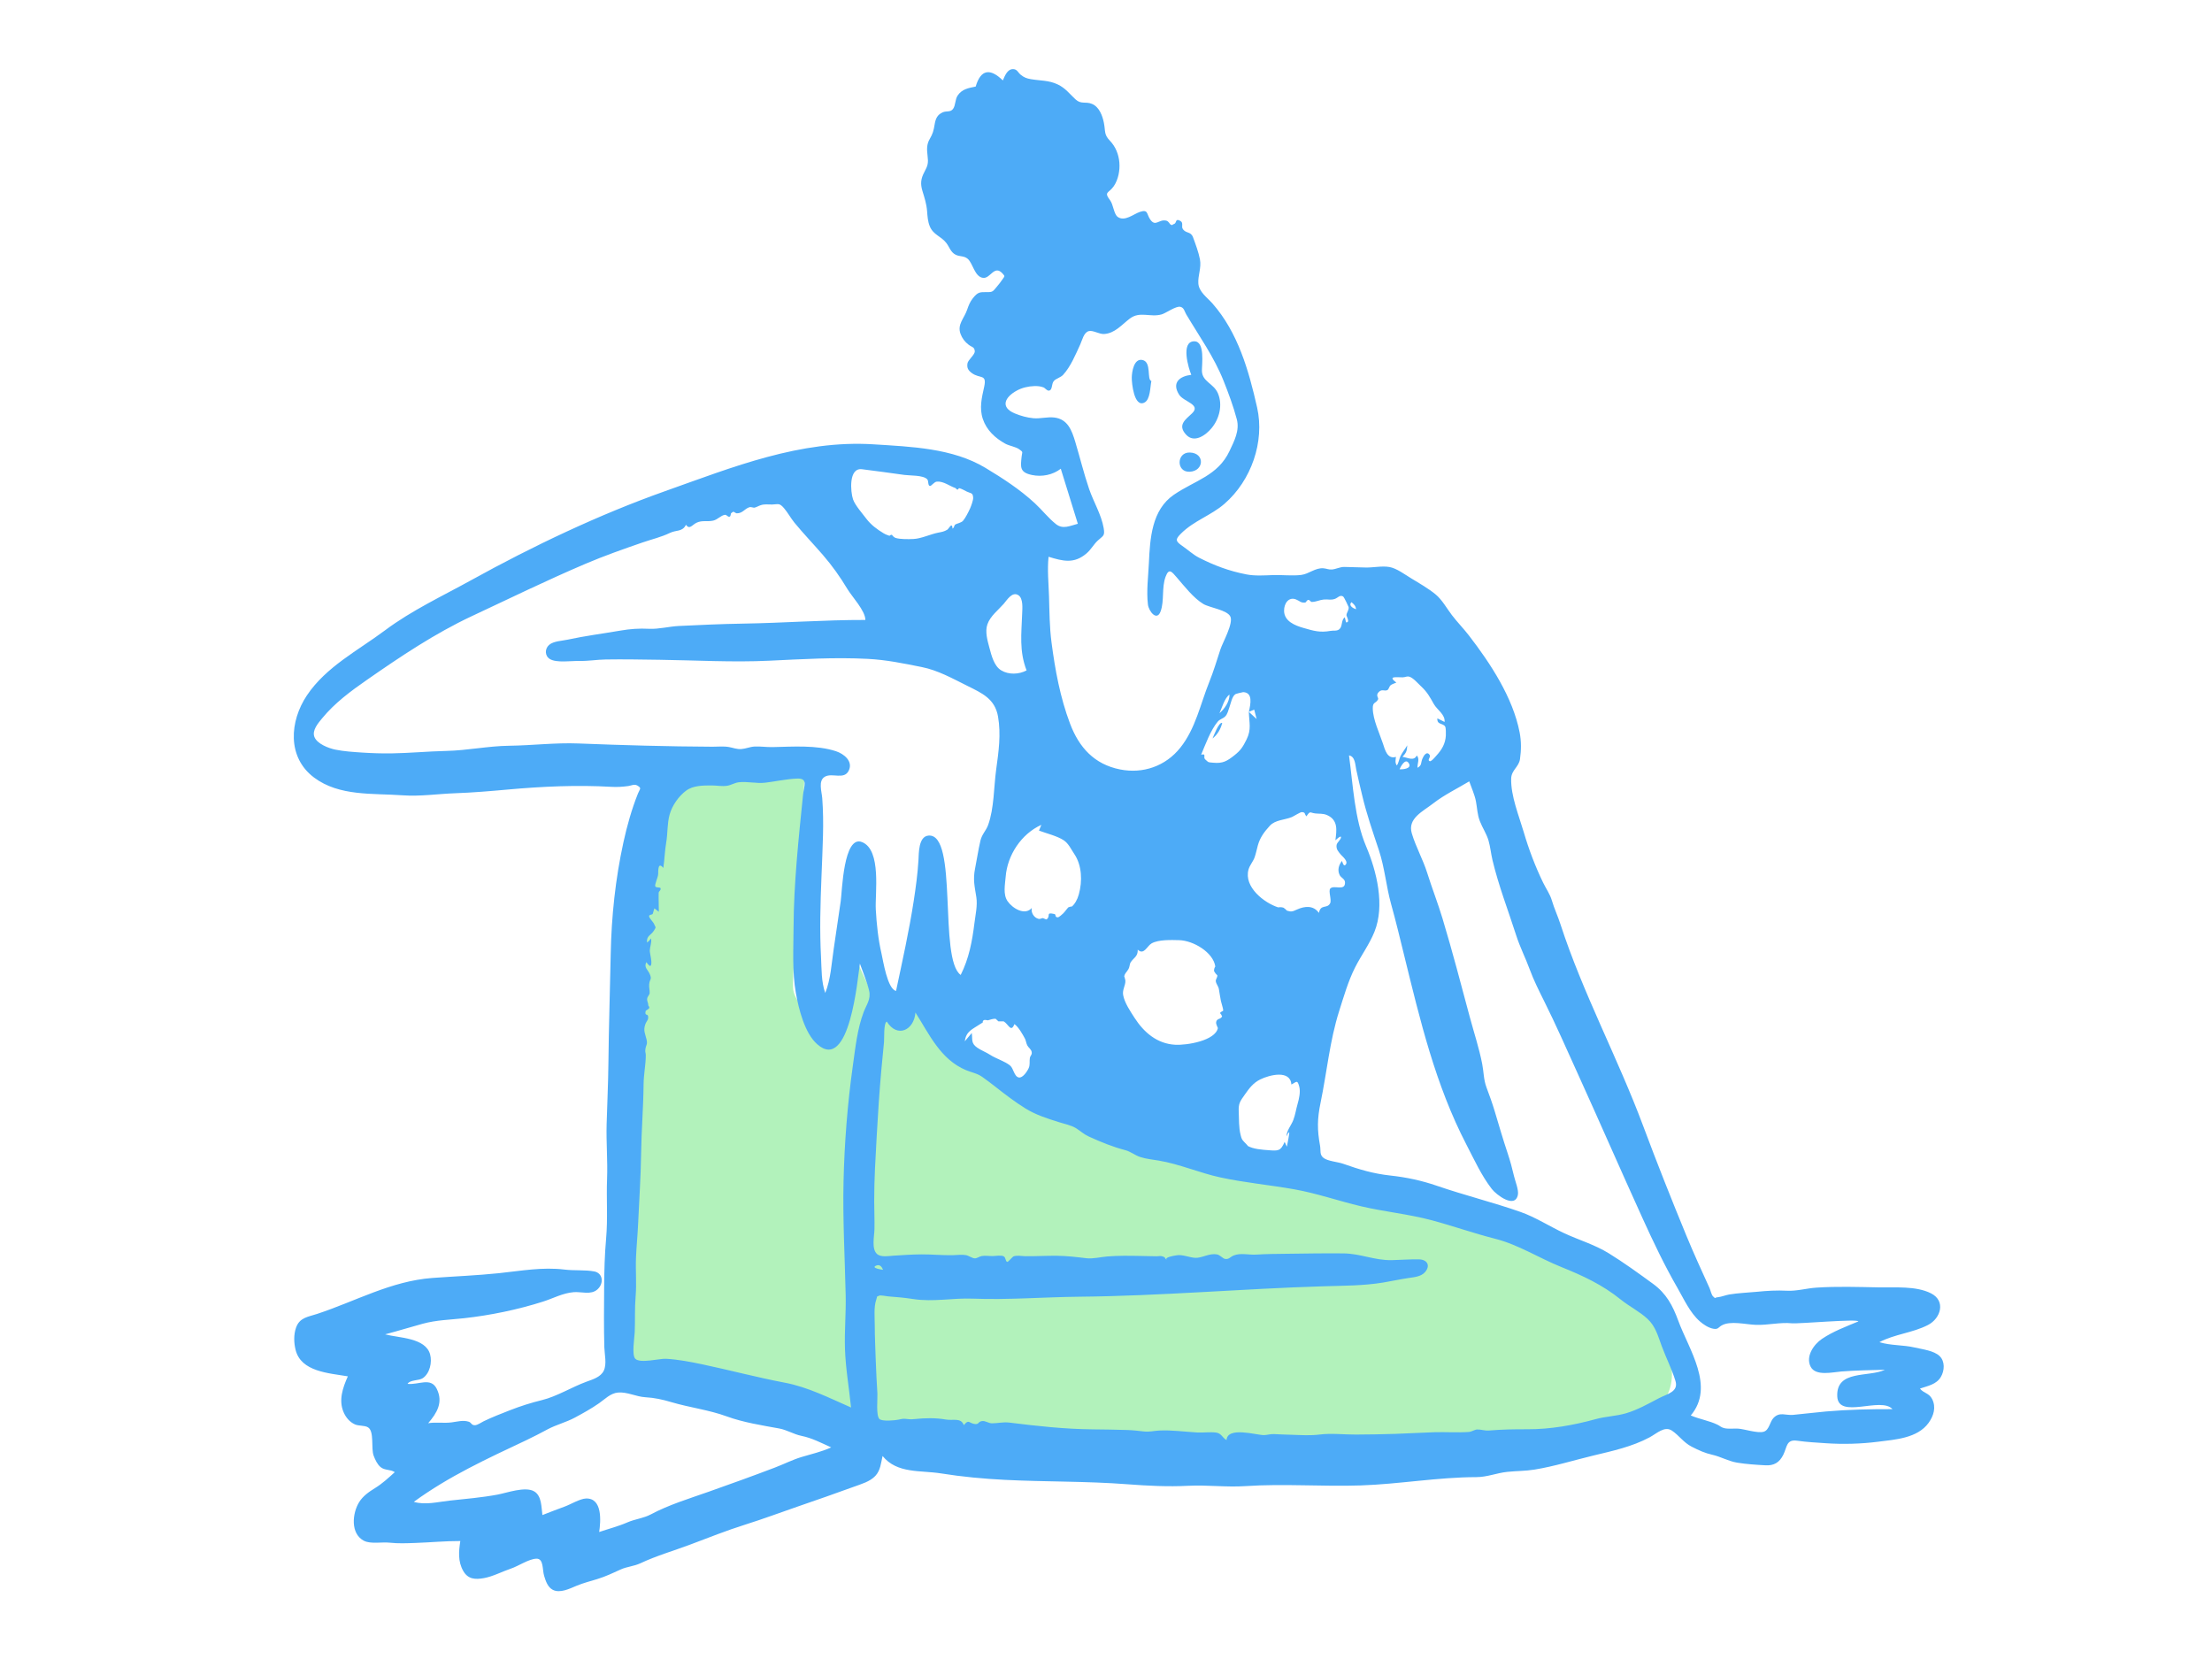
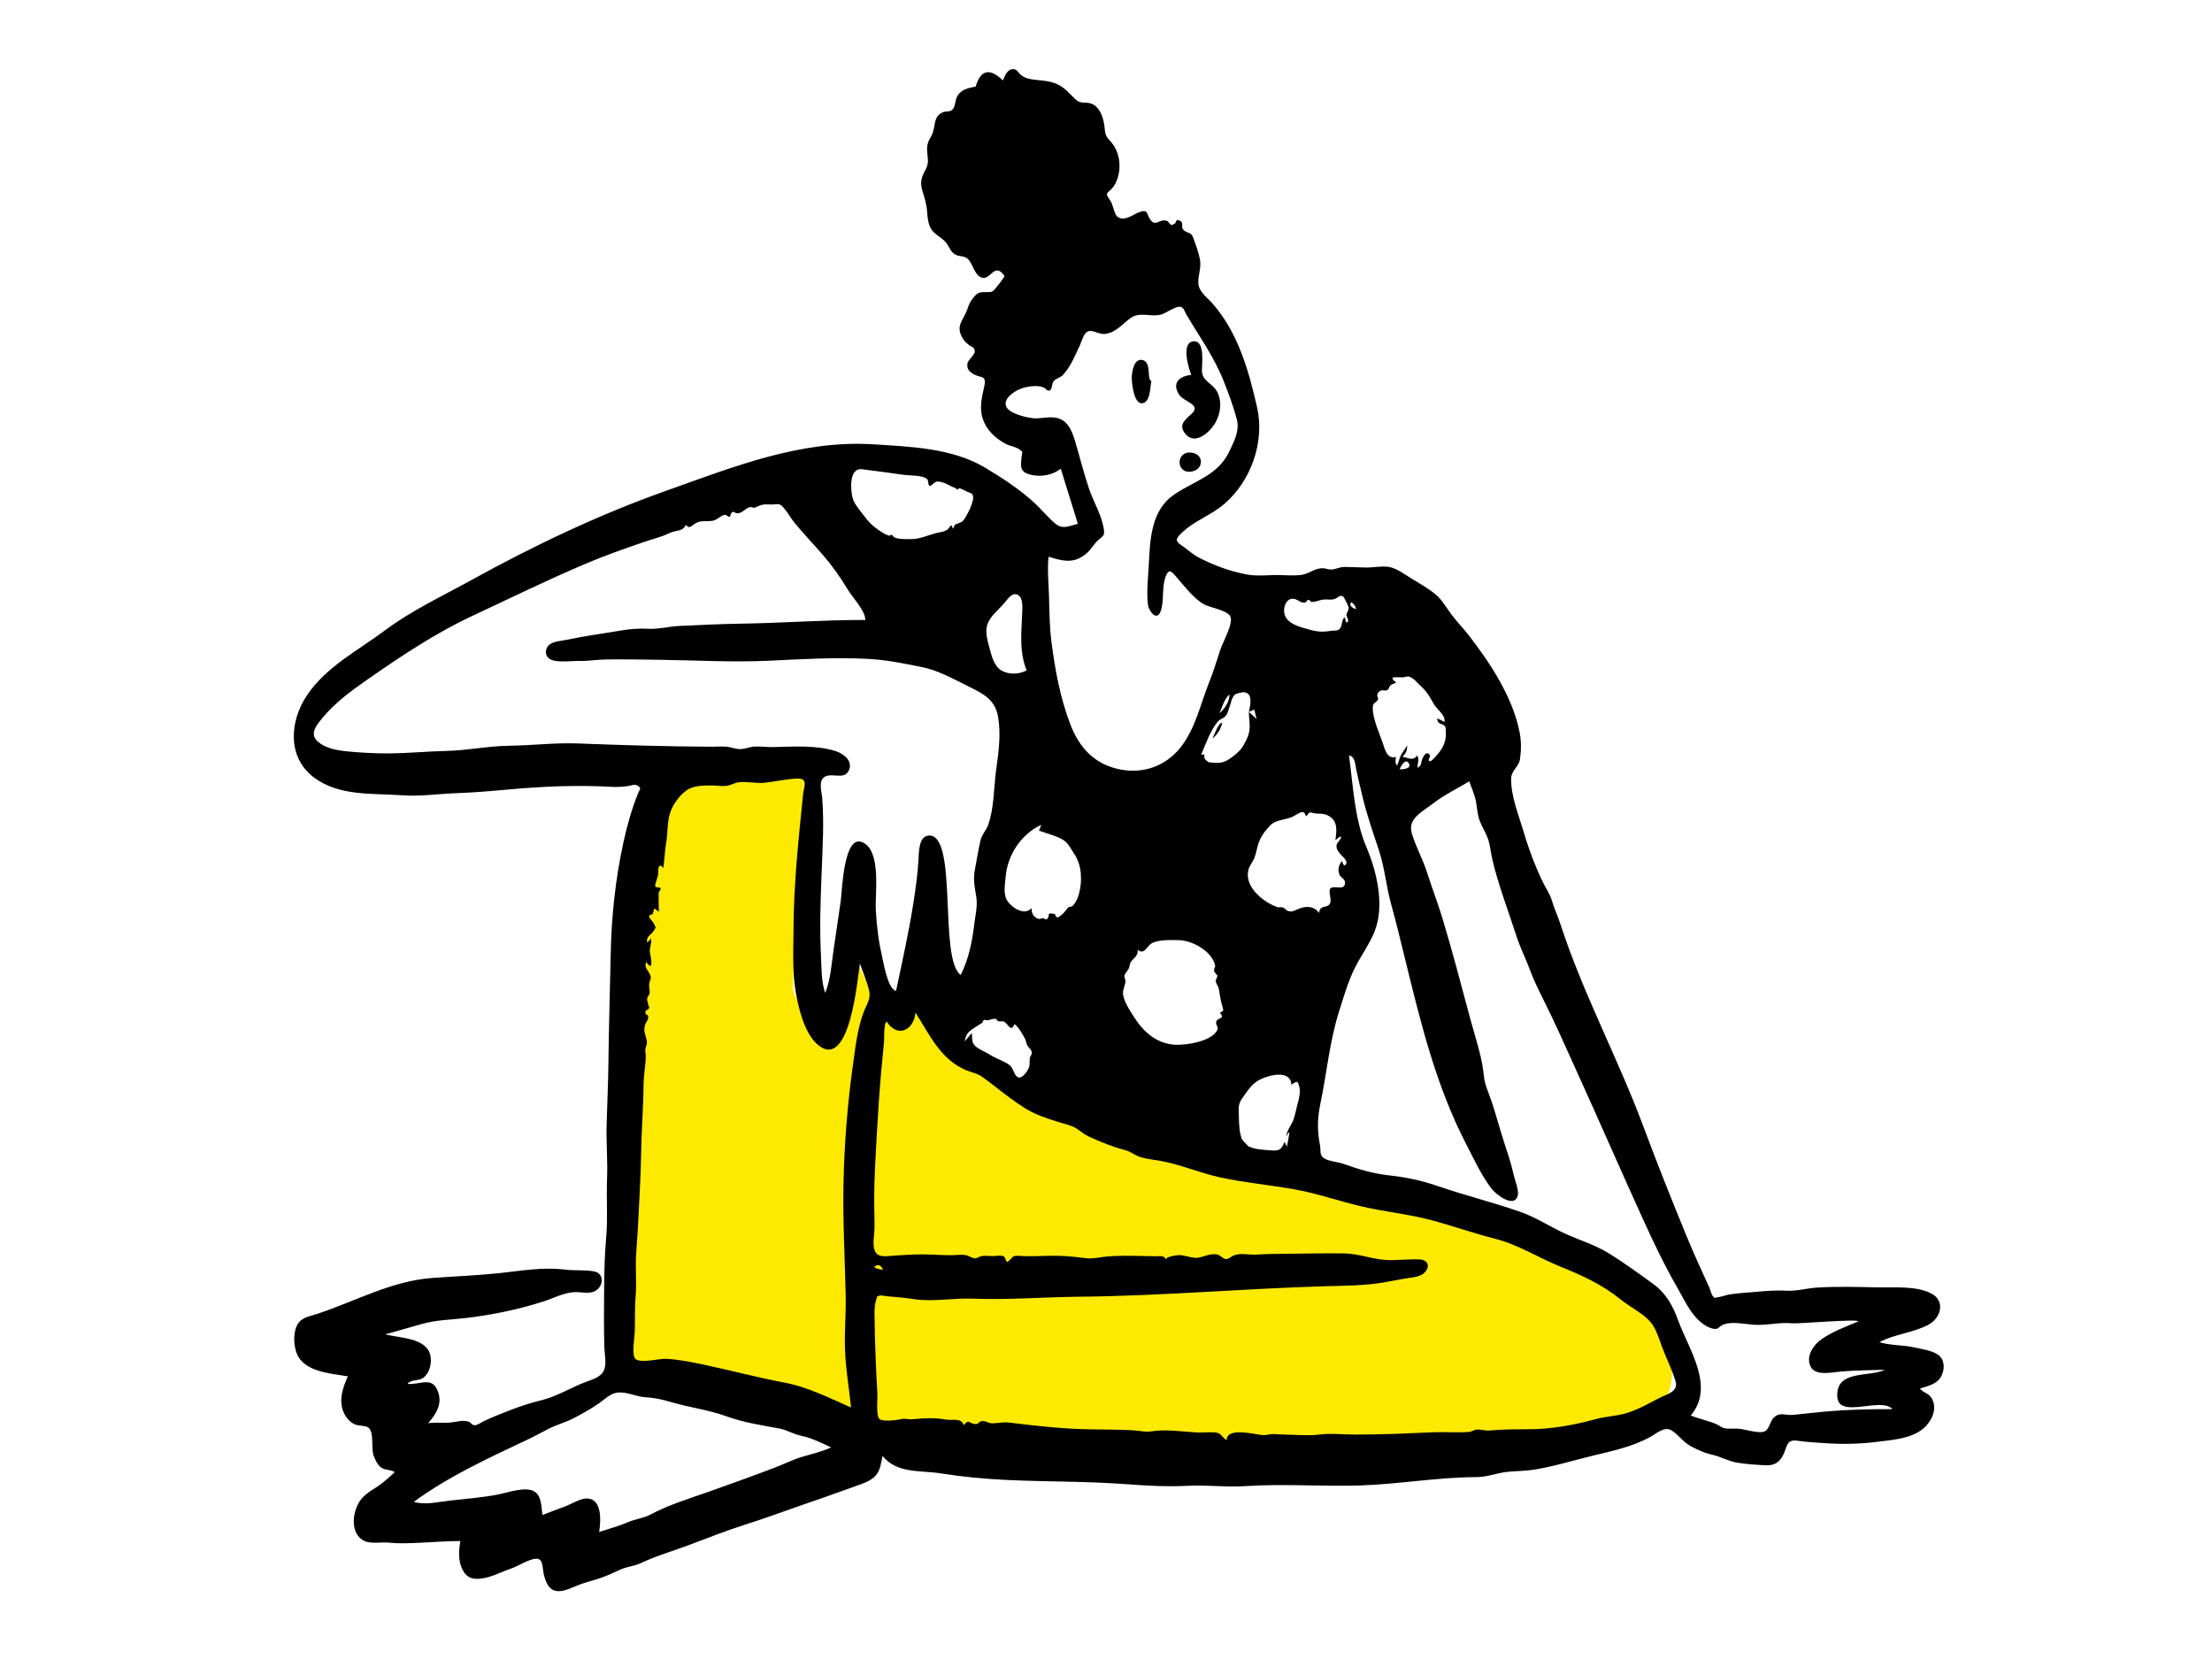
<svg xmlns="http://www.w3.org/2000/svg" viewBox="0 0 1024 768" version="1.1">
  <g id="react-group-118" stroke="none" stroke-width="1" fill="#FFFFFF00" fill-rule="evenodd">
    <g id="react-group-119">
      <rect id="react-rect-121" x="0" y="0" width="1024" height="768" />
-       <path d="M281.53,633.818 C281.649,593.193 282.43,552.554 283.801,511.952 C284.819,481.861 286.123,451.747 288.646,421.738 C289.645,409.851 290.807,397.952 292.636,386.159 C293.769,378.858 294.81,370.902 297.891,364.103 C298.9,361.878 299.874,360.432 302.02,359.293 C309.956,355.082 320.829,354.462 329.578,353.574 C343.922,352.116 358.441,351.697 372.855,351.993 C372.01,367.498 371.166,383.002 370.322,398.505 C369.672,410.445 369.021,422.387 368.371,434.327 C367.961,441.863 366.971,449.615 367.127,457.163 C367.254,463.313 374.486,469.199 378.162,474 C382.671,460.207 387.18,446.414 391.69,432.622 C394.074,438.777 396.622,444.88 399.394,450.87 C401.223,454.822 403.085,458.889 405.51,462.521 C407.726,465.839 408.375,466.307 412.226,465.74 C416.862,465.06 420.382,463.685 423.122,467.13 C425.551,470.185 427.813,473.301 430.449,476.202 C459.556,508.214 504.41,528.096 545.971,537.09 C570.45,542.385 595.144,546.687 619.613,552.087 C656.973,560.333 695.347,568.465 731.03,582.559 C736.622,584.769 742.275,587.141 747.377,590.356 C753.003,593.899 757.021,599.26 760.914,604.567 C770.426,617.538 781.577,638.811 766.906,652.347 C755.659,662.726 738.086,663.768 723.475,664.936 C708.372,666.144 693.216,666.732 678.075,667.225 C636.835,668.564 595.556,668.855 554.297,668.894 C516.6,668.923 478.897,668.71 441.207,667.989 C424.108,667.662 407.631,668.058 391.086,663.67 C357.224,654.692 323.459,645.343 289.68,636.059 C286.964,635.313 284.247,634.567 281.53,633.818" id="react-path-122" fill="#B2F2BB" />
-       <g id="react-group-120" transform="translate(135.9999, 31.99952)" fill="#4DABF7">
+       <path d="M281.53,633.818 C281.649,593.193 282.43,552.554 283.801,511.952 C284.819,481.861 286.123,451.747 288.646,421.738 C289.645,409.851 290.807,397.952 292.636,386.159 C293.769,378.858 294.81,370.902 297.891,364.103 C298.9,361.878 299.874,360.432 302.02,359.293 C309.956,355.082 320.829,354.462 329.578,353.574 C343.922,352.116 358.441,351.697 372.855,351.993 C372.01,367.498 371.166,383.002 370.322,398.505 C369.672,410.445 369.021,422.387 368.371,434.327 C367.961,441.863 366.971,449.615 367.127,457.163 C367.254,463.313 374.486,469.199 378.162,474 C382.671,460.207 387.18,446.414 391.69,432.622 C394.074,438.777 396.622,444.88 399.394,450.87 C401.223,454.822 403.085,458.889 405.51,462.521 C407.726,465.839 408.375,466.307 412.226,465.74 C416.862,465.06 420.382,463.685 423.122,467.13 C425.551,470.185 427.813,473.301 430.449,476.202 C459.556,508.214 504.41,528.096 545.971,537.09 C570.45,542.385 595.144,546.687 619.613,552.087 C656.973,560.333 695.347,568.465 731.03,582.559 C736.622,584.769 742.275,587.141 747.377,590.356 C753.003,593.899 757.021,599.26 760.914,604.567 C770.426,617.538 781.577,638.811 766.906,652.347 C755.659,662.726 738.086,663.768 723.475,664.936 C708.372,666.144 693.216,666.732 678.075,667.225 C636.835,668.564 595.556,668.855 554.297,668.894 C516.6,668.923 478.897,668.71 441.207,667.989 C424.108,667.662 407.631,668.058 391.086,663.67 C357.224,654.692 323.459,645.343 289.68,636.059 C286.964,635.313 284.247,634.567 281.53,633.818" id="react-path-122" fill="#FEEA00" />
+       <g id="react-group-120" transform="translate(135.9999, 31.99952)" fill="#000000">
        <path d="M489.631,246.773 C488.049,248.417 490.613,249.683 491.767,250.042 C491.581,248.456 490.816,247.739 489.631,246.773 L489.631,246.773 Z M272.801,555.823 C272.191,554.385 271.281,553.202 269.618,553.881 C266.868,555.002 272.431,555.808 272.801,555.823 L272.801,555.823 Z M511.891,324.111 C513.028,324.252 517.677,323.961 516.24,321.431 C514.574,318.499 512.284,323.203 511.891,324.111 L511.891,324.111 Z M428.524,298.172 C430.968,296.077 433.158,292.874 433.184,289.546 C430.88,291.075 429.649,295.807 428.524,298.172 L428.524,298.172 Z M487.131,256.108 C489.167,256.211 487.304,253.345 487.324,252.774 C487.366,251.549 488.512,250.497 488.326,249.044 C488.319,248.985 486.267,244.391 485.726,244.099 C484.203,243.279 483.318,244.782 481.951,245.247 C479.927,245.936 478.939,245.328 476.766,245.54 C474.851,245.727 473.238,246.659 471.236,246.658 C470.761,246.658 470.235,245.65 469.689,245.706 C468.838,245.793 468.757,246.878 468.155,246.932 C466.04,247.12 465.917,246.28 463.944,245.491 C460.665,244.179 458.364,247.231 458.438,250.838 C458.535,255.616 463.519,257.569 467.338,258.667 C472.263,260.082 474.999,260.935 480.003,260.044 C481.45,259.785 482.92,260.246 484.062,259.248 C485.597,257.906 484.783,255.075 486.535,253.767 C486.734,254.547 486.932,255.328 487.131,256.108 L487.131,256.108 Z M313.862,446.209 C314.271,449.331 313.413,450.939 316.442,453.031 C318.23,454.267 320.478,455.08 322.372,456.318 C325.115,458.111 329.226,459.263 331.659,461.325 C333.204,462.634 333.479,466.34 335.621,466.789 C337.444,467.17 339.617,463.876 340.242,462.393 C340.934,460.75 340.472,459.397 340.753,457.756 C340.942,456.655 341.766,456.426 341.621,455.132 C341.47,453.775 340.154,453.058 339.582,451.981 C339.07,451.016 338.915,449.647 338.514,448.885 C337.567,447.092 335.466,443.283 333.593,442.096 C332.015,446.238 330.819,442.041 328.631,440.825 C327.815,440.803 326.998,440.795 326.182,440.804 C325.759,440.401 325.328,440.006 324.891,439.62 C323.882,439.526 322.22,440.065 321.31,440.346 C320.81,440.232 320.303,440.165 319.789,440.146 C319.107,440.345 318.836,440.725 318.98,441.285 C319.277,441.149 317.629,442.149 317.472,442.256 C314.219,444.466 311.235,445.348 310.632,450.049 C311.709,448.77 312.786,447.489 313.862,446.209 L313.862,446.209 Z M339.232,278.355 C335.754,269.341 336.858,261.399 337.194,251.964 C337.273,249.749 337.745,244.997 335.43,243.527 C332.541,241.694 330.137,245.84 328.628,247.556 C326.038,250.501 322.423,253.205 321.096,257.027 C319.924,260.399 321.133,264.536 322.027,267.877 C322.991,271.477 324.183,276.317 327.46,278.311 C330.96,280.44 335.705,280.231 339.232,278.355 L339.232,278.355 Z M461.836,470.061 C461.335,463.152 451.726,465.573 447.405,467.703 C444.174,469.296 442.366,471.725 440.331,474.613 C438.021,477.892 437.264,478.808 437.448,482.706 C437.617,486.262 437.419,489.839 438.31,493.377 C438.762,495.173 438.863,495.49 440.055,496.727 C440.052,496.724 442.119,498.783 441.544,498.454 C444.21,499.976 448.186,500.231 451.318,500.467 C455.795,500.803 456.872,500.864 458.689,496.609 C459.038,497.35 459.388,498.09 459.736,498.831 C459.848,498.307 461.092,492.092 460.805,492.153 C460.303,492.261 459.764,493.707 459.518,494.075 C459.674,491.212 461.712,489.072 462.699,486.519 C463.608,484.172 463.981,481.514 464.682,479.086 C465.36,476.736 466.119,473.467 465.463,471.028 C464.591,467.789 464.316,468.711 461.836,470.061 L461.836,470.061 Z M519.85,317.765 C521.411,319.236 520.02,321.615 520.223,323.437 C522.345,322.136 521.609,321.439 522.431,319.322 C522.96,317.959 524.52,315.351 525.882,317.585 C526.455,318.524 524.561,319.814 525.843,320.366 C526.597,320.69 528.603,318.166 528.97,317.769 C531.499,315.031 533.117,312.232 533.326,308.498 C533.384,307.476 533.369,304.926 533.006,304.339 C531.955,302.645 529.159,303.647 529.399,300.55 C530.512,301.104 531.625,301.657 532.738,302.211 C533.084,298.728 529.325,296.667 527.754,293.903 C525.964,290.754 524.802,288.463 521.886,285.754 C520.54,284.503 518.35,281.926 516.602,281.324 C515.243,280.856 514.692,281.547 513.321,281.56 C510.455,281.587 506.147,280.812 510.414,283.992 C509.547,284.399 508.408,284.652 507.669,285.293 C507.121,285.768 506.916,287.125 506.274,287.45 C504.888,288.15 503.851,286.784 502.286,288.339 C500.639,289.978 502.325,291.011 501.958,291.733 C500.903,293.81 499.451,292.777 499.498,295.943 C499.575,301.163 502.581,307.342 504.199,312.22 C505.15,315.087 506.213,319.57 510.224,318.395 C510.072,319.775 509.723,321.113 510.619,322.344 C511.456,321.359 511.756,319.197 512.32,318.04 C513.152,316.336 514.506,314.69 515.462,313.033 C515.322,315.652 515.038,316.38 513.258,318.363 C515.6,318.65 518.485,320.527 519.85,317.765 L519.85,317.765 Z M348.491,393.627 C350.639,392 347.818,390.185 352.056,391.108 C353.137,391.344 352.051,392.608 353.683,392.654 C354.299,392.671 355.81,391.155 356.237,390.799 C356.628,390.473 358.384,388.106 358.666,387.953 C358.194,388.207 360.798,387.198 359.985,387.853 C361.536,386.604 362.717,384.55 363.414,382.053 C365.124,375.932 364.88,368.618 361.335,363.36 C359.849,361.156 358.663,358.466 356.424,356.987 C353.387,354.981 348.367,353.788 344.975,352.514 L346.073,349.843 C336.761,354.052 330.339,363.877 329.555,373.859 C329.273,377.45 328.25,382.01 330.437,385.193 C332.719,388.516 338.474,392.009 341.652,388.318 C341.169,390.375 342.586,392.835 344.76,393.363 C345.582,393.563 346.358,392.966 346.722,393.019 C347.185,393.085 348.162,393.693 348.491,393.627 L348.491,393.627 Z M263.011,185.217 C256.754,184.472 257.724,195.774 258.898,199.168 C259.844,201.906 263.235,205.716 265.029,208.101 C267.167,210.942 270.019,213.063 273.052,214.876 C274.092,215.497 274.853,215.696 275.75,216.043 C276.069,215.726 276.45,215.561 276.895,215.547 C277.286,216.199 277.84,216.687 278.556,217.01 C280.831,217.718 284.596,217.61 286.857,217.515 C290.501,217.361 294.756,215.264 298.381,214.565 C300.075,214.238 301.018,214.106 302.516,213.226 C303.271,212.783 304.749,209.368 304.96,212.722 C305.894,212.147 305.599,211.201 306.282,210.78 C306.934,210.378 309.019,209.991 309.796,209.106 C310.88,207.872 312.321,205.057 313.075,203.371 C313.56,202.289 314.588,199.501 314.507,198.375 C314.335,195.99 313.566,196.539 311.528,195.551 C310.166,194.891 309.382,194.338 308.021,193.973 C307.863,193.931 307.485,194.744 307.218,194.674 C306.751,194.553 306.563,194.015 306.236,193.91 C303.75,193.104 300.816,190.715 297.742,190.946 C296.415,191.046 295.172,193.068 294.49,192.965 C293.442,192.806 293.965,190.654 293.234,189.874 C291.369,187.888 285.147,188.209 282.731,187.865 C276.164,186.929 269.59,186.056 263.011,185.217 L263.011,185.217 Z M482.19,357.004 C482.789,352.315 483.527,347.658 478.385,345.35 C476.455,344.484 474.849,344.797 472.87,344.562 C470.299,344.256 470.673,343.149 468.765,345.908 C467.71,344.553 468.411,344.113 466.684,343.952 C465.971,343.886 462.86,345.91 462.051,346.241 C458.676,347.622 454.378,347.494 451.832,350.279 C449.358,352.986 447.357,355.588 446.314,359.281 C445.788,361.141 445.442,363.068 444.792,364.894 C444.089,366.869 442.508,368.571 441.967,370.546 C439.764,378.586 449.129,385.924 455.707,388.057 C456.554,387.883 457.385,387.938 458.2,388.22 C458.774,388.599 459.288,389.046 459.744,389.561 C461.814,390.21 462.306,389.996 464.412,389.046 C467.884,387.481 471.94,386.948 474.568,390.61 C475.379,386.348 478.338,388.884 479.761,386.139 C480.547,384.625 478.83,380.431 479.825,379.34 C481.514,377.487 486.782,380.782 486.646,376.454 C486.596,374.877 484.804,374.355 484.183,373.109 C483.068,370.872 483.687,368.504 485.237,366.538 C485.382,366.877 485.943,369.106 486.686,368.516 C488.656,366.949 485.417,364.481 484.71,363.626 C483.545,362.217 482.485,361.141 482.745,359.174 C482.906,357.954 484.863,356.685 484.793,355.499 C484.739,354.596 482.321,356.899 482.19,357.004 L482.19,357.004 Z M390.691,407.629 C390.824,410.916 388.724,411.345 387.341,413.606 C386.965,414.222 386.94,415.697 386.414,416.6 C385.432,418.293 384.749,418.398 384.434,420.047 C384.469,419.863 384.96,421.681 384.972,421.888 C385.107,424.208 383.494,426.063 383.938,428.614 C384.561,432.203 387.288,436.2 389.211,439.185 C393.558,445.933 399.635,451.164 407.96,451.641 C413.52,451.96 426.601,449.737 427.793,443.924 C427.479,443.25 427.213,442.556 426.996,441.842 C426.868,440.809 427.251,440.104 428.145,439.727 C428.831,439.546 429.368,439.165 429.755,438.582 C429.567,437.991 429.257,437.471 428.827,437.023 C428.981,436.245 430.292,436.207 430.271,435.705 C430.232,434.771 429.41,432.43 429.19,431.365 C428.808,429.525 428.599,427.773 428.264,425.921 C427.992,424.423 427.073,423.683 426.837,422.309 C426.675,421.372 427.627,420.522 427.546,419.528 C426.92,418.967 426.411,418.313 426.021,417.566 C425.977,416.79 426.168,416.07 426.594,415.407 C425.66,408.87 416.41,403.379 409.83,403.229 C406.295,403.148 400.259,402.894 397.08,404.741 C394.955,405.975 393.53,410.352 390.691,407.629 L390.691,407.629 Z M248.782,638.044 C244.135,635.949 239.973,633.717 234.996,632.7 C231.404,631.965 228.32,629.947 224.71,629.289 C216.713,627.831 208.076,626.486 200.406,623.682 C192.182,620.674 183.226,619.597 174.797,617.097 C170.647,615.866 167.025,615.059 162.733,614.821 C158.551,614.59 154.252,612.258 150.072,612.652 C146.578,612.982 144.086,615.666 141.352,617.579 C137.807,620.06 133.941,622.199 130.131,624.248 C126.088,626.423 121.584,627.513 117.594,629.634 C114.281,631.394 111.027,633.112 107.611,634.726 C89.462,643.302 71.937,651.313 55.57,663.245 C60.848,664.851 66.852,663.25 72.097,662.684 C79.552,661.878 86.98,661.273 94.361,659.892 C98.68,659.085 107.11,656.004 111.234,658.372 C114.858,660.452 114.58,665.792 115.1,669.364 C118.521,668.044 121.927,666.69 125.378,665.45 C128.092,664.475 132.496,661.794 135.262,661.7 C142.967,661.439 142.125,672.252 141.375,677.214 C145.877,675.685 150.158,674.618 154.522,672.724 C158.02,671.205 161.883,670.87 165.281,669.059 C173.724,664.559 183.092,661.739 192.132,658.545 C202.331,654.94 212.508,651.268 222.62,647.422 C226.776,645.841 230.875,643.754 235.127,642.472 C239.705,641.091 244.392,640.053 248.782,638.044 L248.782,638.044 Z M349.413,225.744 C348.767,231.826 349.433,237.959 349.619,244.048 C349.837,251.178 349.846,258.232 350.769,265.32 C352.435,278.107 354.78,290.897 359.358,302.996 C363.526,314.016 370.56,321.808 382.472,324.19 C393.174,326.329 403.604,322.66 410.415,314.109 C417.48,305.242 419.65,294.043 423.787,283.766 C425.81,278.741 427.308,273.688 428.995,268.546 C430.007,265.466 435.023,256.624 433.588,253.46 C432.187,250.371 423.92,249.315 421.058,247.598 C416.511,244.869 412.306,239.398 408.836,235.4 C406.511,232.721 405.153,230.74 403.585,234.99 C401.7,240.097 403.066,245.997 401.307,250.951 C399.576,255.822 395.798,251.017 395.41,247.842 C394.666,241.746 395.561,234.821 395.849,228.694 C396.386,217.276 397.135,204.07 407.431,197.03 C417.189,190.358 427.78,188.282 433.198,176.763 C435.37,172.145 437.923,167.307 436.566,162.14 C434.998,156.177 432.677,149.941 430.394,144.21 C426.008,133.204 419.139,123.621 413.134,113.516 C412.323,112.153 412.153,110.406 410.381,110.021 C408.377,109.585 403.699,112.994 401.756,113.544 C396.465,115.04 391.737,111.936 387.069,115.449 C383.323,118.269 380.147,122.327 375.093,122.622 C372.917,122.749 369.964,120.806 368.089,121.27 C365.7,121.861 365.009,125.426 364.088,127.429 C361.973,132.025 359.613,137.784 356.125,141.541 C354.941,142.816 352.849,143.21 351.838,144.397 C350.661,145.776 351.315,148.576 349.629,148.827 C348.652,148.972 347.872,147.647 347.05,147.331 C345.653,146.793 344.283,146.69 342.788,146.734 C340.022,146.815 337.152,147.483 334.721,148.807 C329.068,151.885 326.979,156.566 333.773,159.381 C336.496,160.51 339.453,161.35 342.399,161.612 C345.632,161.899 348.903,160.89 352.1,161.284 C358.265,162.043 360.161,167.199 361.757,172.497 C363.951,179.785 365.724,187.164 368.188,194.376 C370.201,200.268 373.858,206.257 374.914,212.412 C375.563,216.193 374.713,215.911 372.189,218.249 C370.266,220.029 369.11,222.366 367.027,224.152 C361.219,229.131 356.158,227.804 349.413,225.744 L349.413,225.744 Z M724.289,579.727 C724.112,578.428 696.583,580.912 693.455,580.59 C688.111,580.04 682.422,581.503 676.897,581.316 C672.013,581.15 664.968,579.253 660.936,581.624 C659.441,582.503 659.404,583.541 657.044,583.093 C654.851,582.677 652.541,581.127 650.899,579.69 C646.33,575.692 643.538,569.402 640.55,564.217 C634.569,553.841 629.447,543.09 624.483,532.178 C614.258,509.703 604.42,487.1 594.206,464.62 C589.154,453.501 584.283,442.362 578.834,431.449 C576.509,426.791 573.956,421.682 572.166,416.803 C570.215,411.482 567.65,406.487 565.901,401.032 C562.194,389.479 557.764,378.098 554.926,366.217 C554.207,363.209 553.94,360.059 553.074,357.094 C552.15,353.927 550.263,351.219 549.08,348.153 C547.874,345.029 547.871,342.241 547.271,339.048 C546.672,335.866 545.21,332.764 544.157,329.716 C538.736,332.985 532.563,335.96 527.574,339.845 C522.667,343.668 515.507,346.87 517.561,353.781 C519.429,360.067 522.737,365.847 524.705,372.125 C526.913,379.168 529.625,386.053 531.756,393.112 C536.329,408.267 540.332,423.6 544.427,438.891 C546.351,446.075 548.755,453.273 550.165,460.58 C550.899,464.381 550.779,467.78 552.161,471.462 C553.511,475.061 554.791,478.582 555.9,482.267 C557.874,488.826 559.758,495.399 561.942,501.89 C563.124,505.403 564.069,508.955 564.909,512.564 C565.418,514.745 567.149,518.94 566.662,521.198 C565.264,527.7 556.664,521.075 554.606,518.421 C549.831,512.265 546.406,504.734 542.83,497.841 C528.472,470.163 521.412,440.31 514.009,410.18 C512.063,402.259 510.184,394.409 507.997,386.57 C505.705,378.356 505.038,369.768 502.333,361.6 C499.538,353.161 496.687,345.028 494.634,336.345 C493.685,332.325 492.681,328.307 491.838,324.264 C491.388,322.105 491.369,318.134 488.494,317.704 C490.345,331.252 491.029,347.124 496.428,359.83 C501.322,371.354 505.212,387.143 500.264,399.378 C497.885,405.262 494.121,410.287 491.291,415.892 C488.126,422.159 486.064,429.354 483.943,436.032 C479.551,449.86 478.255,464.403 475.316,478.548 C473.775,485.962 473.745,491.033 475.082,498.328 C475.512,500.677 474.753,502.544 476.731,504.05 C478.721,505.565 483.323,505.871 485.782,506.74 C493.247,509.379 499.665,511.315 507.57,512.18 C515.037,512.998 522.049,514.481 529.161,516.927 C541.977,521.334 555.304,524.628 567.897,529.046 C574.785,531.463 581.428,535.769 588.05,538.857 C594.938,542.07 602.245,544.169 608.738,548.179 C615.733,552.497 622.65,557.512 629.278,562.353 C635.418,566.837 638.361,572.411 640.917,579.389 C645.776,592.655 658.027,609.871 646.711,623.257 C650.678,624.981 655.218,625.666 659.019,627.509 C660.331,628.146 660.722,628.767 662.214,629.133 C664.165,629.612 666.676,629.229 668.674,629.359 C671.564,629.547 677.654,631.626 680.472,630.786 C683.106,630 683.221,626.179 685.113,624.293 C687.919,621.497 690.612,623.3 694.045,622.989 C699.13,622.528 704.196,621.861 709.284,621.417 C719.55,620.522 729.787,620.311 740.087,620.335 C734.725,614.384 715.006,625.215 714.522,614.435 C713.961,601.961 729.186,605.703 736.587,602.105 C729.86,602.303 723.133,602.368 716.419,602.901 C712.345,603.225 704.512,605.175 702.208,600.698 C699.732,595.884 703.716,590.316 707.447,587.802 C712.61,584.324 718.577,582.106 724.289,579.727 L724.289,579.727 Z M163.213,413.402 C161.979,415.862 163.89,416.853 164.756,418.836 C165.952,421.576 164.771,421.031 164.531,423.609 C164.37,425.338 164.842,426.154 164.744,427.773 C164.703,428.462 163.723,429.377 163.608,430.161 C163.401,431.568 164.162,432.216 164.079,433.238 C164.038,433.745 164.694,433.835 164.56,434.57 C164.444,435.211 162.968,435.662 162.881,436.065 C162.381,438.402 163.782,437.232 163.996,438.34 C164.354,440.189 163.314,440.506 162.722,442.207 C161.701,445.14 162.688,446.507 163.319,449.257 C163.853,451.576 163.06,451.592 162.759,453.807 C162.576,455.15 162.964,455.314 162.958,456.563 C162.94,460.877 161.975,465.363 161.935,469.934 C161.84,480.752 160.924,491.413 160.787,502.205 C160.652,512.809 159.88,523.545 159.416,534.282 C159.19,539.517 158.659,544.734 158.43,549.97 C158.163,556.05 158.758,562.101 158.246,568.157 C157.781,573.662 158.06,579.185 157.832,584.705 C157.725,587.324 156.377,595.249 158.097,597.01 C160.331,599.296 169.383,596.862 172.311,597.023 C177.815,597.324 183.618,598.432 189.011,599.568 C201.792,602.26 214.602,605.688 227.388,608.103 C238.049,610.116 248.051,615.237 257.974,619.571 C257.065,610.455 255.46,601.562 255.163,592.374 C254.897,584.116 255.675,575.901 255.492,567.653 C255.101,550.055 254.104,532.652 254.497,515.057 C254.898,497.165 256.34,478.896 258.831,461.174 C259.976,453.031 260.869,444.356 263.782,436.619 C265.102,433.114 267.251,430.544 266.359,426.688 C265.392,422.512 263.482,418.146 262.07,414.096 C261.032,420.692 257.374,464.645 242.346,451.432 C236.478,446.273 233.761,435.096 232.449,427.772 C230.677,417.871 231.313,407.465 231.359,397.446 C231.451,377.033 233.696,356.208 235.755,335.907 C236.166,331.852 238.214,328.226 233.012,328.42 C228.135,328.603 223.123,329.758 218.273,330.327 C214.075,330.819 209.86,329.621 205.86,330.157 C204.026,330.403 202.404,331.489 200.552,331.764 C198.215,332.111 195.773,331.603 193.42,331.606 C189.455,331.611 184.858,331.59 181.567,334.057 C178.11,336.648 175.146,340.936 173.985,345.082 C172.825,349.229 173.135,353.896 172.401,358.038 C171.782,361.529 171.65,365.837 171.071,369.802 C168.562,366.658 168.723,371.196 168.696,372.537 C168.665,374.157 166.922,377.435 167.371,378.385 C167.661,378.998 169.609,378.674 169.774,379.154 C170.113,380.144 168.94,380.562 168.919,381.302 C168.836,384.186 169.001,387.167 168.994,390.075 C168.314,389.555 167.632,389.035 166.951,388.514 C166.593,389.292 166.48,390.306 166.139,391.093 C165.985,391.451 164.547,391.352 164.479,392.056 C164.39,392.975 166.402,394.745 166.79,395.749 C167.485,397.543 167.928,396.835 166.75,398.769 C165.394,400.996 163.174,401.12 163.529,404.357 C164.247,403.807 164.873,403.167 165.409,402.438 C165.745,404.37 164.905,406.073 164.803,407.997 C164.736,409.255 166.267,414.276 165.113,415.116 C164.628,415.47 163.331,413.538 163.213,413.402 L163.213,413.402 Z M264.607,254.994 C264.616,250.756 258.429,244.238 256.301,240.691 C252.907,235.032 249.257,229.909 244.942,224.908 C240.607,219.884 235.979,215.095 231.775,209.961 C230.035,207.838 228.744,205.358 226.97,203.279 C224.753,200.683 224.285,201.481 221.539,201.55 C219.451,201.603 218.089,201.248 216.159,201.868 C215.134,202.197 214.47,202.686 213.369,202.989 C212.68,203.18 211.771,202.511 210.846,202.834 C208.558,203.631 207.78,205.671 205.019,205.629 C204.688,205.624 203.628,204.839 203.475,204.883 C203.288,204.937 202.43,205.592 202.46,205.585 C202.276,205.627 202.329,206.926 201.839,207.151 C201.001,207.537 200.407,206.243 199.644,206.327 C197.716,206.539 196.282,208.529 194.149,209.011 C191.409,209.63 189.039,208.727 186.422,210.002 C184.331,211.02 183.274,213.336 181.535,210.942 C179.96,214.286 177.061,213.273 174.165,214.682 C170.127,216.647 165.75,217.643 161.45,219.127 C152.603,222.18 143.694,225.308 135.07,228.983 C117.181,236.607 99.857,245.061 82.368,253.257 C65.264,261.273 49.444,271.902 34.051,282.602 C26.504,287.847 19.001,293.357 13.114,300.54 C11.33,302.716 8.351,306.096 9.553,309.158 C10.825,312.396 16.201,314.406 19.241,315.027 C23.227,315.843 27.609,316.116 31.667,316.387 C36.048,316.681 40.754,316.826 45.09,316.767 C53.636,316.649 62.018,315.816 70.604,315.627 C80.371,315.411 89.946,313.351 99.693,313.229 C110.408,313.095 121.001,311.752 131.732,312.171 C152.416,312.981 173.082,313.578 193.827,313.678 C196.408,313.69 198.939,313.379 201.474,313.829 C203.531,314.193 205.017,314.913 207.223,314.755 C209.278,314.608 211.183,313.709 213.277,313.6 C216.027,313.457 218.844,313.91 221.608,313.853 C230.94,313.662 242.008,312.814 251.004,315.765 C254.577,316.938 259.069,320.353 256.891,324.779 C254.737,329.155 249.235,325.588 245.829,327.577 C242.656,329.43 244.416,334.486 244.64,337.509 C245.063,343.237 245.14,348.935 244.989,354.675 C244.656,367.351 243.884,380.012 243.736,392.692 C243.665,398.851 243.753,405.008 244.078,411.159 C244.365,416.588 244.174,422.497 246.03,427.678 C248.615,421.209 248.93,414.067 249.955,407.25 C251.065,399.875 252.15,392.5 253.205,385.116 C253.832,380.73 254.483,354.388 263.066,357.829 C272.19,361.486 269.018,381.751 269.432,389.037 C269.823,395.914 270.526,402.765 272.084,409.484 C272.809,412.607 274.801,425.869 278.805,426.726 C281.742,412.847 284.847,398.99 287.006,384.962 C287.959,378.77 288.8,372.531 289.18,366.275 C289.378,363.019 289.137,355.192 293.844,354.813 C307.68,353.698 298.398,411.995 308.737,419.329 C312.561,411.722 314.056,403.789 315.094,395.356 C315.566,391.517 316.576,387.195 315.979,383.345 C315.196,378.308 314.346,375.22 315.398,370.015 C316.258,365.754 316.877,361.379 317.871,357.155 C318.588,354.111 320.459,352.625 321.446,349.88 C324.227,342.151 324.048,332.367 325.157,324.254 C326.28,316.037 327.464,307.959 326.008,299.67 C324.567,291.461 318.562,288.851 311.735,285.462 C304.856,282.048 298.219,278.296 290.665,276.79 C282.183,275.1 274.399,273.46 265.717,273.011 C250.395,272.22 235.379,273.138 220.126,273.864 C203.166,274.672 186.189,273.665 169.238,273.432 C160.998,273.319 152.603,273.16 144.377,273.294 C140.255,273.362 136.256,274.077 132.107,273.973 C128.572,273.885 121.662,274.975 118.568,273.095 C116.14,271.62 116.143,268.352 118.193,266.551 C120.224,264.766 124.207,264.672 126.743,264.121 C134.848,262.362 142.927,261.352 151.09,259.94 C155.791,259.127 159.735,258.857 164.446,259.086 C169.021,259.31 173.687,258.002 178.313,257.78 C188.116,257.312 197.976,256.848 207.784,256.695 C226.792,256.399 245.581,254.948 264.607,254.994 L264.607,254.994 Z M274.526,440.919 C272.997,441.509 273.386,448.814 273.247,450.273 C272.834,454.642 272.381,459.006 271.992,463.377 C271.094,473.468 270.418,483.581 269.866,493.696 C269.315,503.812 268.661,513.96 268.694,524.094 C268.709,528.408 268.902,532.718 268.815,537.032 C268.75,540.257 267.331,546.291 270.083,548.582 C271.929,550.119 275.545,549.427 277.702,549.285 C281.964,549.006 286.237,548.721 290.51,548.689 C295.446,548.651 300.348,549.182 305.287,549.053 C307.182,549.004 309.298,548.688 311.174,549.045 C312.533,549.306 314.016,550.478 315.291,550.529 C316.229,550.567 317.442,549.636 318.479,549.453 C320.093,549.168 321.987,549.498 323.629,549.478 C324.797,549.464 327.613,548.936 328.687,549.626 C329.734,550.298 329.331,551.829 330.288,552.168 C330.652,552.297 332.73,549.829 333.086,549.673 C334.677,548.979 336.997,549.519 338.674,549.538 C343.502,549.592 348.333,549.287 353.163,549.333 C357.871,549.377 362.412,549.925 366.931,550.472 C369.919,550.834 373.35,549.927 376.522,549.661 C381.593,549.236 386.686,549.315 391.77,549.417 C394.322,549.468 396.876,549.508 399.428,549.571 C400.032,549.586 401.228,549.351 401.811,549.525 C404.153,550.228 402.667,550.269 404.322,551.338 C402.151,549.935 409.18,549.021 409.585,549.018 C412.775,548.994 415.698,550.561 418.353,550.254 C421.229,549.922 424.165,548.145 427.329,548.696 C428.808,548.954 430.036,550.608 431.135,550.798 C432.911,551.105 433.518,549.822 435.147,549.18 C438.397,547.898 442.168,549.015 445.561,548.793 C450.324,548.482 454.91,548.471 459.691,548.407 C468.414,548.292 477.136,548.148 485.86,548.233 C493.893,548.311 500.347,551.532 508.336,551.357 C512.526,551.266 516.787,550.9 520.971,551.001 C524.564,551.086 526.399,553.764 523.683,556.91 C521.847,559.037 518.475,559.262 515.886,559.651 C512.043,560.23 508.269,561.062 504.439,561.704 C495.332,563.23 485.8,563.183 476.588,563.46 C439.019,564.591 401.442,567.931 363.85,568.284 C347.344,568.439 330.661,569.829 314.207,569.181 C305.028,568.819 296.055,570.792 286.805,569.374 C282.905,568.776 279.071,568.413 275.139,568.132 C274.627,568.096 271.624,567.515 271.057,567.773 C269.382,568.536 270.317,567.839 269.614,569.776 C268.461,572.958 268.942,578.033 268.948,581.421 C268.96,586.82 269.223,592.23 269.404,597.626 C269.579,602.796 269.866,607.962 270.174,613.127 C270.301,615.264 269.46,623.299 271.108,624.892 C272.383,626.126 278.348,625.542 279.962,625.197 C281.898,624.783 282.079,624.681 284.175,624.927 C285.721,625.109 286.271,625.064 287.819,624.897 C292.252,624.418 297.329,624.333 301.78,625.134 C305.234,625.755 308.862,624.116 310.184,627.749 C312.419,625.013 312.368,626.589 314.824,627.139 C317.354,627.704 316.579,626.07 318.723,625.845 C320.234,625.687 321.582,626.881 323.216,626.892 C325.915,626.909 328.343,626.196 331.229,626.556 C343.971,628.146 356.893,629.575 369.742,629.693 C375.073,629.743 380.341,629.825 385.643,629.987 C388.348,630.069 390.906,630.351 393.566,630.67 C396.073,630.972 398.043,630.369 400.649,630.237 C406.412,629.943 412.458,630.821 418.222,631.136 C420.932,631.284 424.326,630.818 426.925,631.174 C429.537,631.531 429.734,633.515 431.811,634.665 C432.139,628.228 445.6,632.351 449.104,632.359 C450.48,632.363 452.161,631.777 453.822,631.883 C456.571,632.06 459.339,632.105 462.092,632.202 C466.482,632.356 470.725,632.622 474.895,632.09 C480.343,631.396 486.26,632.136 491.763,632.102 C497.755,632.064 503.748,631.983 509.737,631.787 C515.805,631.588 521.862,631.217 527.929,631.022 C533.199,630.852 538.79,631.277 543.985,630.891 C545.332,630.791 546.62,629.804 547.824,629.753 C549.493,629.682 551.362,630.399 553.288,630.234 C559.359,629.716 565.016,629.631 571.152,629.652 C581.678,629.688 592.614,627.744 602.706,624.956 C607.358,623.671 612.193,623.601 616.812,622.223 C622.144,620.631 627.027,617.856 631.934,615.288 C635.777,613.276 641.18,612.34 639.615,607.253 C637.945,601.822 635.278,596.556 633.29,591.221 C631.562,586.583 630.46,582.064 626.714,578.575 C623.012,575.127 618.283,572.812 614.339,569.633 C605.743,562.705 596.77,558.562 586.591,554.459 C576.331,550.323 566.971,544.224 556.193,541.474 C546.185,538.92 536.543,535.496 526.737,532.879 C516.008,530.016 504.944,528.978 494.123,526.433 C483.752,523.993 473.57,520.405 463.062,518.547 C451.693,516.538 440.219,515.504 428.892,513.052 C419.289,510.974 410.127,506.903 400.474,505.279 C397.654,504.804 394.605,504.514 391.876,503.628 C389.324,502.799 387.498,501.121 384.918,500.441 C378.962,498.872 373.786,496.733 368.147,494.183 C365.776,493.11 364.462,491.792 362.407,490.462 C359.956,488.877 356.817,488.314 354.066,487.44 C348.767,485.757 343.489,484.102 338.735,481.147 C333.807,478.085 329.28,474.623 324.744,471.045 C322.823,469.53 320.769,468.009 318.8,466.592 C316.374,464.847 313.885,464.531 311.166,463.391 C299.373,458.443 294.209,446.827 287.785,436.72 C287.182,444.905 279.351,448.703 274.526,440.919 L274.526,440.919 Z M442.129,297.544 C442.942,293.878 444.101,288.617 439.532,288.412 C439.238,288.399 436.211,289.155 435.899,289.356 C434.342,290.357 433.753,293.696 433.159,295.317 C432.636,296.747 432.273,298.651 431.111,299.731 C429.965,300.798 428.768,300.824 427.698,302.102 C424.443,305.991 422.018,312.671 420.049,317.366 C422.72,316.72 420.779,318.512 421.915,319.533 C423.69,321.127 423.137,320.839 425.66,321.086 C430.056,321.516 432.062,320.345 435.499,317.607 C438.414,315.285 439.35,313.764 441.028,310.412 C443.427,305.624 442.257,302.573 442.124,297.541 C443.327,298.648 444.53,299.755 445.733,300.863 C445.36,299.412 444.986,297.961 444.613,296.511 L442.129,297.544 Z M315.677,8.07 C318.013,0.074 322.377,-0.517 328.244,5.228 C329.174,3.173 330.275,-0.018 332.98,5.68434189e-13 C334.897,0.013 335.236,1.563 336.522,2.609 C338.074,3.874 339.284,4.318 341.254,4.655 C345.553,5.39 349.548,5.138 353.594,7.06 C357.28,8.81 359.033,11.366 361.871,13.987 C364.526,16.439 366.463,14.851 369.494,16.092 C372.864,17.472 374.371,21.556 375.024,24.865 C375.821,28.913 374.991,30.203 377.805,33.142 C380.459,35.915 381.867,39.446 382.187,43.256 C382.488,46.859 381.693,51.135 379.613,54.173 C377.272,57.595 374.846,56.649 377.894,60.714 C379.428,62.761 379.601,67.118 381.446,68.43 C384.674,70.723 388.842,67.024 391.693,66.093 C395.567,64.828 394.703,66.944 396.402,69.496 C398.913,73.266 400.406,69.376 403.831,70.129 C405.09,70.406 405.459,71.765 405.902,71.928 C407.466,72.508 405.805,72.293 407.592,71.648 C408.78,71.22 407.966,68.916 410.359,70.231 C412.022,71.146 410.77,72.773 411.526,73.951 C413.011,76.267 415.216,74.917 416.314,77.906 C417.406,80.883 418.885,84.831 419.492,88.086 C420.232,92.04 418.495,95.481 418.749,99.222 C419.015,103.129 422.886,105.762 425.294,108.501 C437.103,121.925 442.103,139.581 445.955,156.647 C449.536,172.508 443.234,190.464 430.86,201.214 C424.587,206.664 416.75,209.001 410.726,214.999 C408.052,217.661 408.087,218.504 411.273,220.686 C413.883,222.473 416.277,224.75 419.043,226.162 C426.154,229.792 433.083,232.385 441.023,233.909 C445.027,234.678 449.196,234.37 453.247,234.226 C457.464,234.076 462.224,234.674 466.346,234.159 C469.987,233.704 472.867,230.765 476.679,231.077 C478.173,231.199 479.089,231.77 480.61,231.635 C482.607,231.459 484.287,230.402 486.411,230.456 C489.64,230.538 492.835,230.592 495.957,230.71 C499.503,230.842 503.671,229.871 507.2,230.484 C510.549,231.065 514.532,234.077 517.445,235.833 C521.036,237.998 525.347,240.502 528.562,243.147 C531.599,245.647 533.741,249.625 536.11,252.729 C538.615,256.013 541.514,258.947 544.033,262.216 C553.951,275.085 564.398,290.936 567.499,307.138 C568.284,311.238 568.241,315.287 567.65,319.405 C567.121,323.083 563.67,324.481 563.565,328.435 C563.352,336.437 567.186,345.714 569.412,353.298 C571.757,361.283 574.694,369.039 578.331,376.548 C579.739,379.456 581.524,381.86 582.41,384.872 C583.492,388.551 585.14,392.041 586.345,395.752 C596.771,427.851 612.933,457.732 624.714,489.344 C631.045,506.331 637.74,523.172 644.643,539.942 C648.04,548.198 651.72,556.201 655.413,564.331 C655.899,565.399 656.244,567.458 657.09,568.193 C658.519,569.435 657.259,568.728 659.26,568.517 C660.986,568.335 662.778,567.548 664.52,567.256 C668.724,566.55 673.03,566.429 677.27,566.011 C682.142,565.529 686.431,565.278 691.306,565.514 C695.843,565.734 700.309,564.386 704.825,564.087 C714.506,563.446 724.053,563.784 733.727,563.965 C741.265,564.106 750.917,563.21 757.892,566.71 C764.88,570.216 762.469,578.29 756.543,581.365 C749.442,585.05 741.084,585.576 734.027,589.331 C739.323,590.961 745.045,590.541 750.44,591.813 C753.917,592.633 759.292,593.239 761.913,595.777 C764.451,598.236 764.194,602.471 762.519,605.355 C760.433,608.945 756.421,609.565 752.81,610.81 C754.437,612.966 756.966,612.798 758.43,615.639 C760.375,619.418 759.159,623.455 756.777,626.722 C751.608,633.815 741.372,634.414 733.381,635.425 C725.529,636.419 717.283,636.657 709.378,636.119 C704.874,635.812 700.43,635.587 695.982,634.953 C690.865,634.223 691.357,637.808 689.534,641.477 C687.77,645.029 685.224,646.551 681.284,646.332 C677.03,646.094 672.313,645.805 668.099,645.092 C664.064,644.41 660.57,642.327 656.7,641.459 C653.215,640.676 650.448,639.412 647.137,637.717 C643.337,635.772 641.316,632.517 637.99,630.282 C634.576,627.988 631.004,631.592 627.647,633.386 C619.488,637.745 610.534,639.673 601.61,641.816 C592.51,644.002 583.648,646.799 574.393,648.312 C570.086,649.015 565.995,648.921 561.708,649.378 C556.768,649.905 552.486,651.792 547.441,651.802 C529.625,651.839 511.694,655.055 493.87,655.65 C476.225,656.239 458.294,654.779 440.668,655.961 C431.656,656.566 422.934,655.353 413.972,655.819 C404.727,656.301 395.155,655.814 385.929,655.108 C366.783,653.643 348.232,654.024 329.287,653.075 C319.432,652.581 309.384,651.653 299.653,650.088 C290.112,648.554 279.315,650.321 272.567,642.021 C271.825,645.275 271.622,648.649 269.244,651.215 C266.743,653.913 262.714,655.002 259.366,656.231 C250.817,659.368 242.175,662.348 233.567,665.325 C225.408,668.148 217.196,671.205 208.972,673.792 C200.328,676.511 192.105,679.807 183.607,682.999 C175.907,685.891 167.929,688.176 160.509,691.663 C157.448,693.101 154.242,693.22 151.316,694.563 C147.702,696.221 144.345,697.812 140.473,699.008 C137.152,700.034 134.114,700.772 130.9,702.106 C127.718,703.427 123.21,705.721 119.88,703.964 C117.539,702.73 116.62,699.894 115.9,697.526 C114.998,694.565 115.767,689.427 112.261,689.56 C108.797,689.691 103.907,693.025 100.511,694.156 C96.448,695.51 92.289,697.774 88.104,698.541 C83.914,699.308 80.616,699.078 78.418,695.182 C75.944,690.798 76.356,686.152 77.096,681.383 C69.964,681.366 63.358,682.036 56.164,682.28 C52.201,682.415 48.347,682.591 44.395,682.154 C40.828,681.761 35.525,682.879 32.431,681.247 C26.142,677.927 27.078,668.537 30.25,663.402 C32.012,660.551 34.773,658.629 37.579,656.899 C41.098,654.731 43.678,652.272 46.76,649.51 C44.75,648.125 42.136,648.798 40.165,647.148 C38.634,645.868 37.681,643.732 36.982,641.91 C35.679,638.513 37.358,630.72 34.418,628.795 C32.848,627.768 30.067,628.203 28.273,627.379 C25.822,626.254 24.101,624.179 23.045,621.71 C20.667,616.144 22.705,610.35 25.025,605.15 C16.235,603.651 3.349,603.055 0.835,592.876 C0.031,589.625 -0.079,585.861 1.027,582.664 C2.669,577.92 6.493,577.664 10.733,576.273 C28.46,570.455 45.063,561.007 64.162,559.606 C74.392,558.856 84.696,558.461 94.914,557.4 C105.177,556.334 115.071,554.453 125.402,555.73 C129.797,556.273 134.885,555.789 139.089,556.584 C143.154,557.351 143.669,562.146 140.562,564.914 C137.542,567.603 133.162,565.883 129.566,566.185 C124.47,566.612 120.177,569.023 115.419,570.541 C103.744,574.267 90.951,576.911 78.776,578.249 C72.24,578.967 66.067,579.063 59.669,580.806 C53.857,582.39 48.105,584.189 42.273,585.705 C48.645,587.409 60.988,587.219 63.109,594.982 C64.106,598.635 63,603.69 59.788,605.949 C57.923,607.261 53.849,606.662 52.675,608.622 C57.692,609.238 63.414,605.378 66.168,610.898 C69.311,617.197 66.236,622.169 62.215,626.846 C65.768,626.257 69.421,626.928 73.009,626.473 C75.778,626.121 78.364,625.288 80.995,626.155 C82.315,626.59 82.141,627.766 83.808,627.773 C85.02,627.778 86.835,626.46 87.887,625.952 C91.885,624.022 95.942,622.452 100.074,620.841 C105.102,618.881 109.88,617.374 114.898,616.144 C121.827,614.444 128.782,610.081 135.542,607.614 C138.406,606.569 142.088,605.498 143.511,602.516 C144.979,599.44 143.854,594.936 143.764,591.683 C143.509,582.531 143.618,573.366 143.674,564.212 C143.721,556.513 143.906,548.959 144.591,541.29 C145.41,532.113 144.677,522.969 145.028,513.778 C145.351,505.338 144.594,496.918 144.824,488.481 C145.081,479.082 145.551,469.717 145.648,460.307 C145.821,443.404 146.39,426.521 146.717,409.622 C147.053,392.263 148.893,374.897 152.603,357.923 C154.265,350.32 156.435,342.576 159.328,335.352 C160.244,333.064 161.204,332.934 159.002,331.626 C157.696,330.851 156.083,331.717 154.802,331.889 C152.108,332.249 149.703,332.408 146.961,332.247 C131.243,331.326 114.969,332.071 99.308,333.484 C91.163,334.219 82.974,334.919 74.796,335.211 C66.64,335.501 58.484,336.766 50.327,336.168 C36.66,335.167 21.072,336.731 9.359,327.928 C-3.14,318.536 -1.963,301.895 6.108,289.872 C15.015,276.603 29.892,269.043 42.315,259.745 C54.52,250.61 68.866,243.91 82.177,236.553 C110.672,220.802 141.292,206.223 171.972,195.338 C203.186,184.265 234.505,171.535 268.501,173.699 C285.724,174.795 304.993,175.435 320.186,184.586 C328.302,189.476 336.159,194.574 343.132,201.033 C346.417,204.076 349.312,207.826 352.81,210.606 C356.061,213.191 359.25,211.421 362.965,210.471 C360.333,201.978 357.701,193.484 355.069,184.991 C351.435,187.811 346.434,188.883 341.708,187.886 C335.971,186.675 336.436,184.224 336.949,179.315 C337.189,177.038 337.81,177.427 335.834,175.989 C334.214,174.809 331.253,174.423 329.388,173.401 C324.735,170.852 320.702,167.109 318.987,161.97 C317.282,156.86 318.49,152.12 319.606,147.048 C320.947,140.949 317.631,143.499 313.839,140.663 C312.171,139.415 311.573,138.331 311.86,136.27 C312.094,134.597 315.401,132.188 315.253,130.541 C315.074,128.556 313.969,128.778 312.399,127.581 C310.667,126.26 309.42,124.64 308.656,122.561 C307.038,118.158 310.336,115.438 311.718,111.378 C312.388,109.41 313.047,107.727 314.363,106.071 C316.695,103.137 317.6,103.201 320.853,103.227 C323.592,103.248 323.562,103.024 325.614,100.547 C326.41,99.586 327.204,98.631 327.892,97.588 C329.074,95.797 329.402,96.04 328.138,94.641 C324.286,90.377 322.529,97.034 319.108,96.632 C315.151,96.167 314.441,89.892 311.96,87.796 C310.224,86.329 308.243,86.888 306.345,85.897 C304.023,84.686 303.557,82.377 302.05,80.442 C299.604,77.302 296.053,76.748 294.421,72.764 C293.495,70.503 293.368,68.175 293.18,65.778 C292.911,62.365 292.018,59.667 291.025,56.418 C290.013,53.104 290.262,50.709 291.908,47.66 C293.604,44.518 293.804,43.461 293.377,39.917 C293.052,37.219 292.952,34.824 294.36,32.417 C295.878,29.823 296.194,28.469 296.689,25.514 C297.12,22.923 297.943,21.057 300.448,19.982 C302.155,19.249 304.003,20.065 305.209,18.396 C306.412,16.73 306.091,14.061 307.327,12.22 C309.343,9.217 312.375,8.747 315.677,8.07 L315.677,8.07 Z" id="react-path-123" />
        <path d="M415.482,141.516 C414.31,138.763 410.389,126.065 416.838,126 C421.955,125.948 420.338,136.967 420.401,139.672 C420.518,144.735 425.815,145.454 427.796,150.047 C430.108,155.402 428.513,161.796 424.91,166.161 C422.159,169.492 416.865,173.309 413.086,169.231 C408.884,164.693 412.922,162.146 415.864,159.32 C420.125,155.225 411.972,154.035 409.855,150.713 C406.258,145.067 410.207,142.13 415.482,141.516" id="react-path-124" />
        <path d="M397.007,144.38 C396.419,146.994 396.598,152.963 393.758,154.372 C388.995,156.735 387.895,145.339 387.932,142.823 C387.972,140.147 388.898,133.824 392.844,134.643 C397.272,135.562 394.76,143.761 397.007,144.38" id="react-path-125" />
        <path d="M414.823,177.48 C421.865,177.699 421.469,186.097 414.716,186.39 C408.432,186.663 408.587,177.287 414.823,177.48" id="react-path-126" />
        <path d="M429.8,302.654 C429.142,305.452 427.608,308.09 425.309,309.853 C425.851,308.747 428.204,302.156 429.8,302.654" id="react-path-127" />
      </g>
    </g>
  </g>
</svg>
